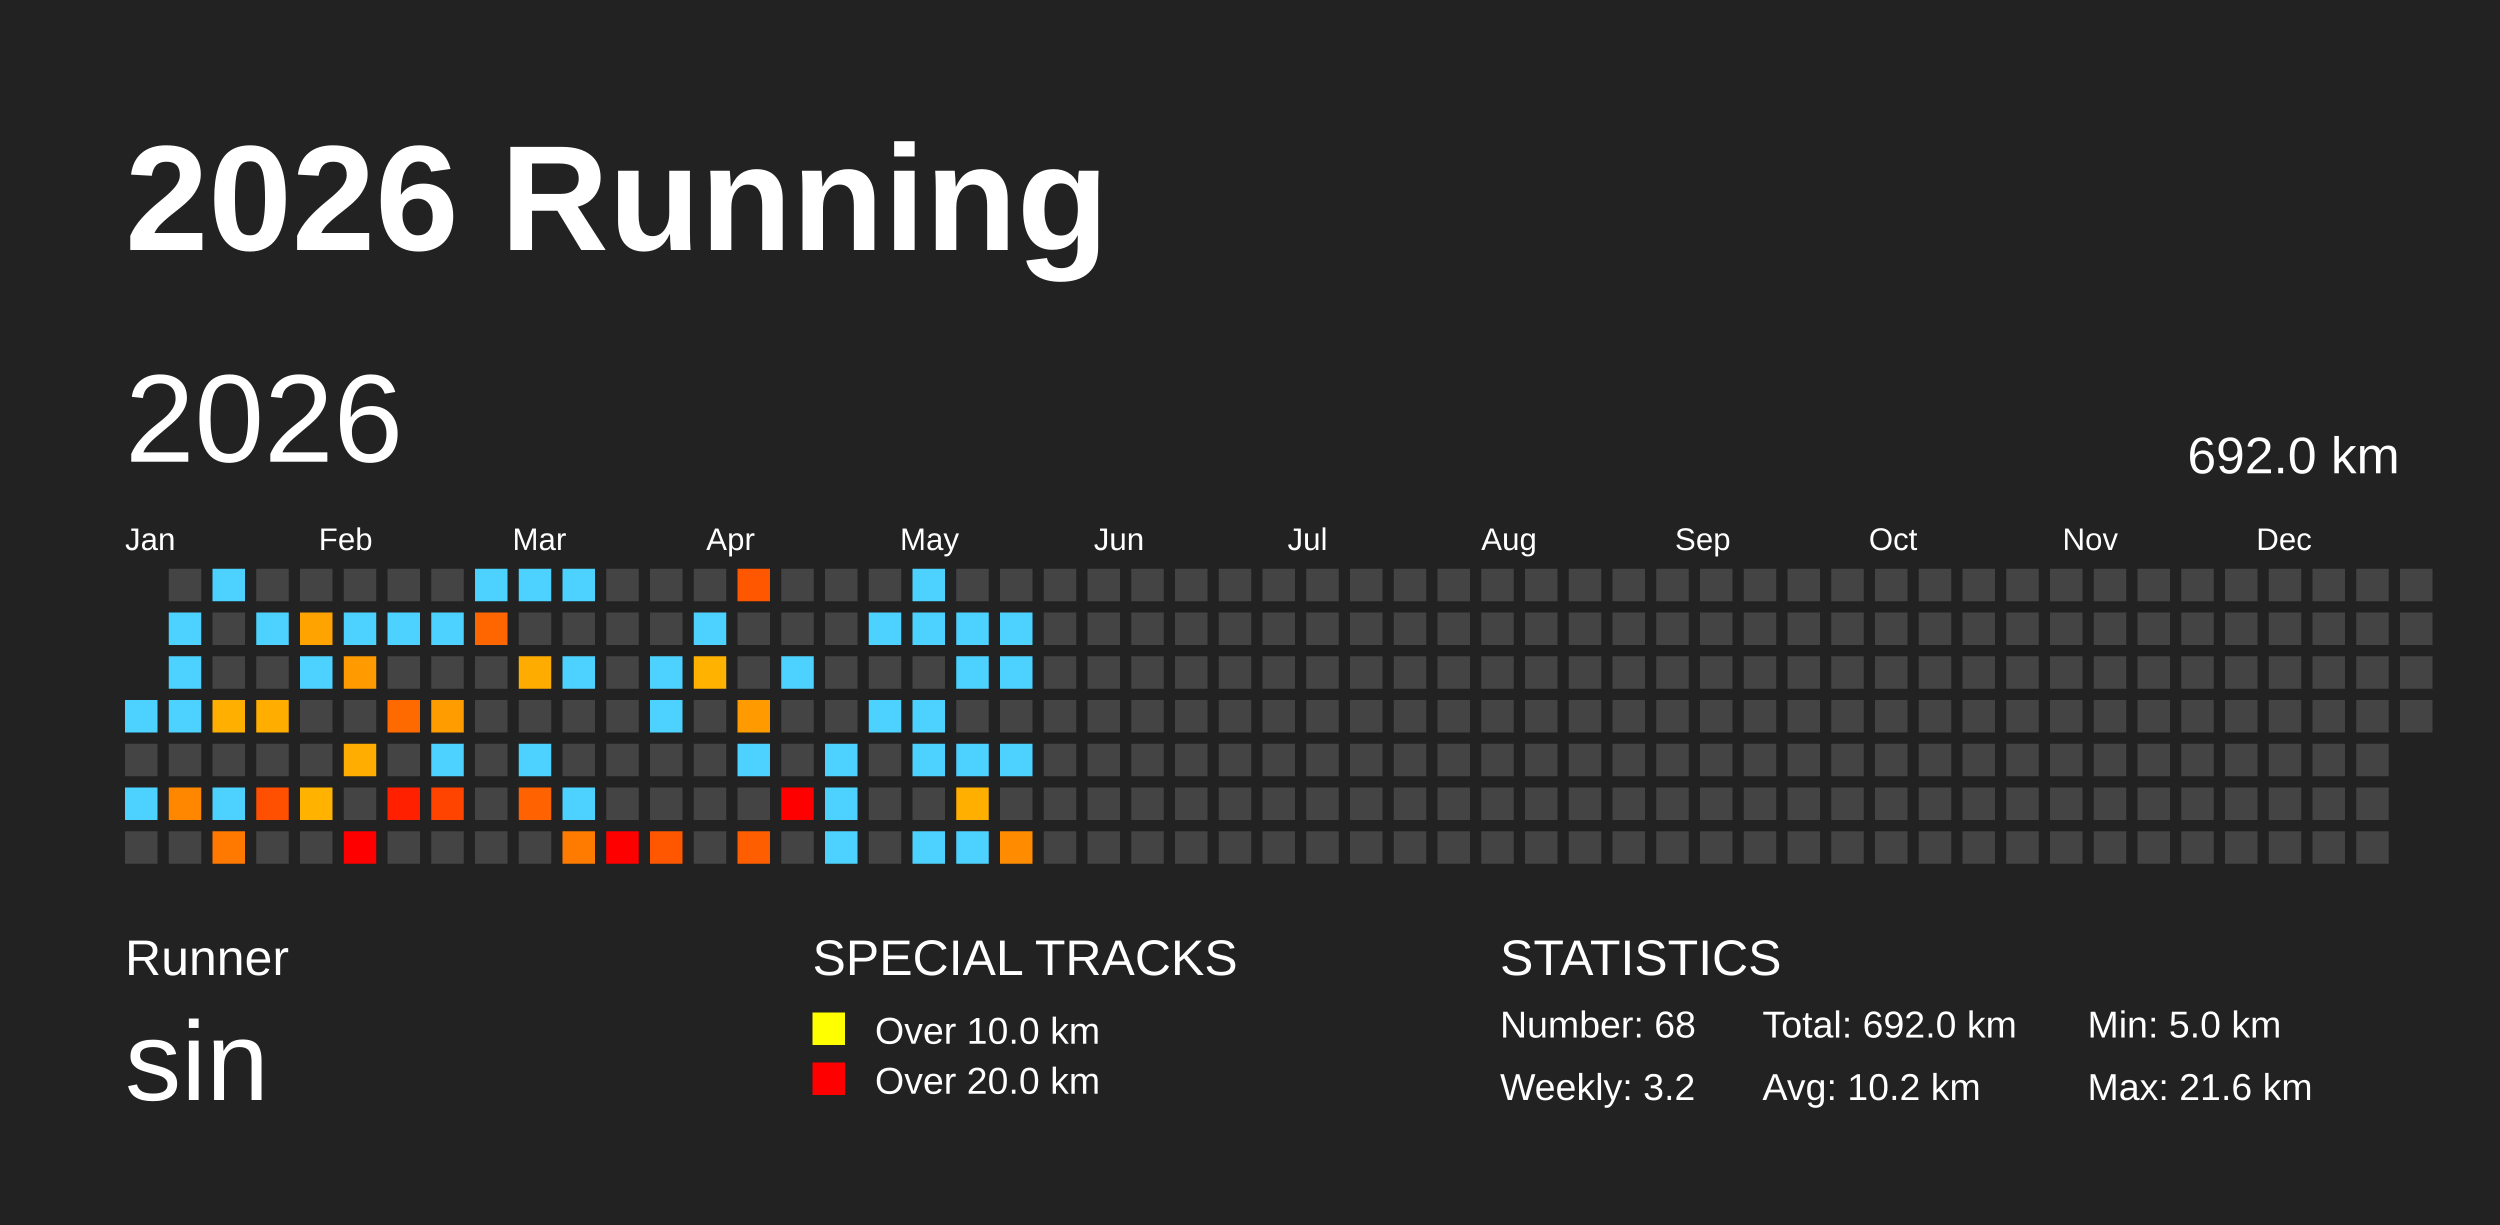
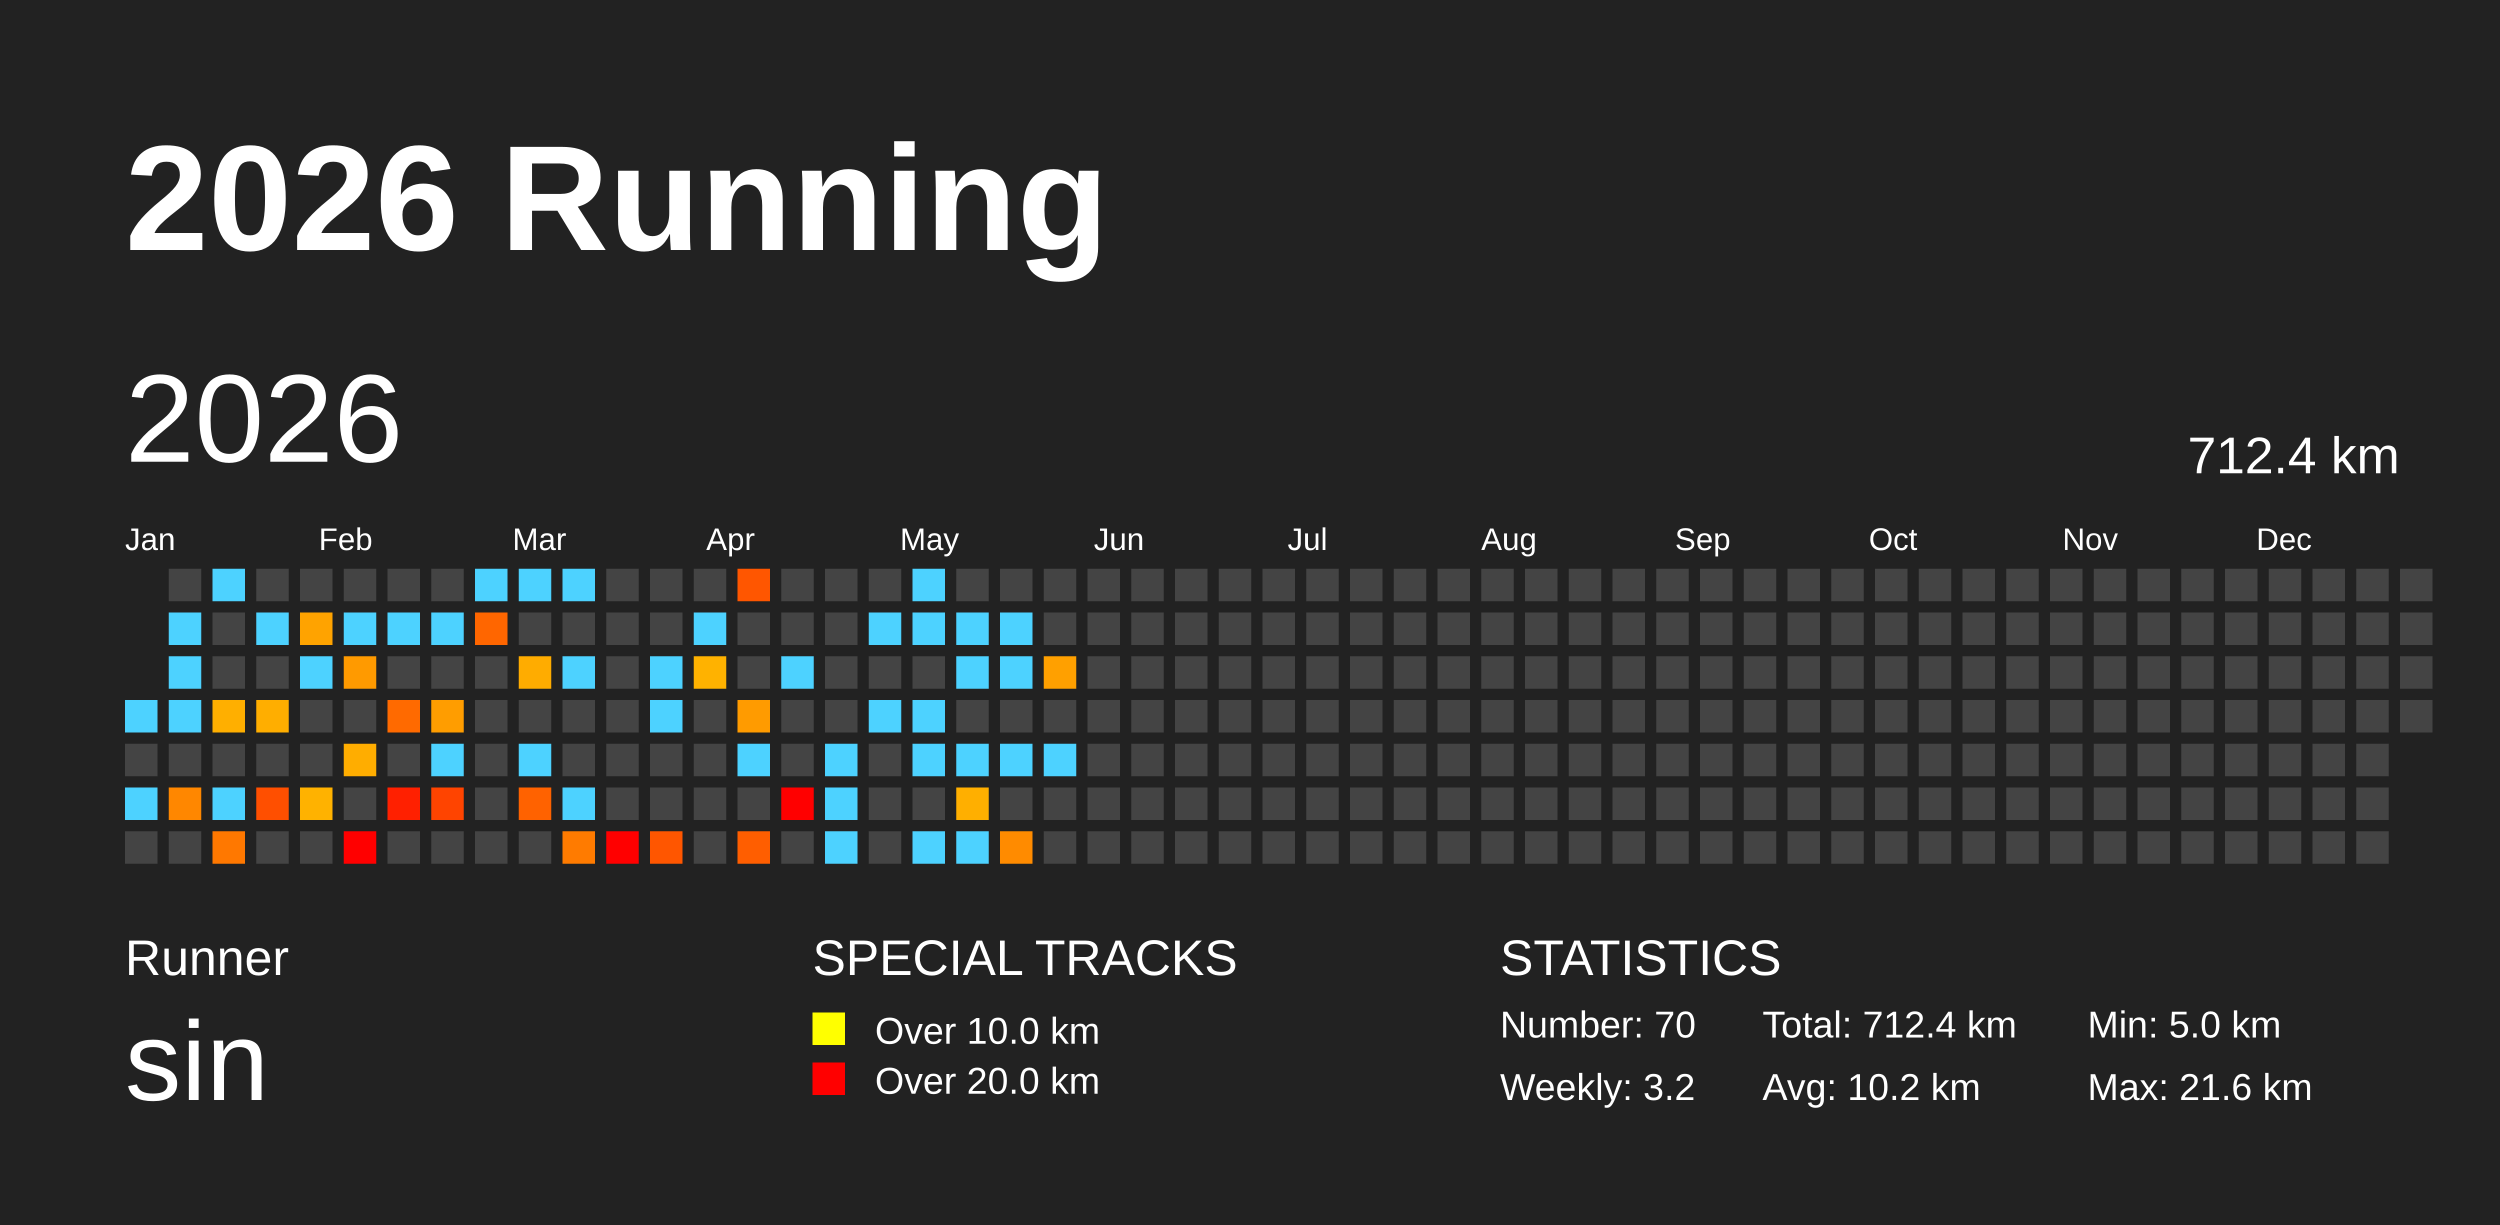
<svg xmlns="http://www.w3.org/2000/svg" baseProfile="full" height="98mm" version="1.1" viewBox="0,0,200,98" width="200mm">
  <defs />
  <rect fill="#222222" height="98" width="200" x="0" y="0" />
  <text fill="#FFFFFF" style="font-size:12px; font-family:Arial; font-weight:bold;" x="10" y="20">2026 Running</text>
  <text fill="#FFFFFF" style="font-size:4px; font-family:Arial" x="10" y="78">Runner</text>
  <text fill="#FFFFFF" style="font-size:9px; font-family:Arial" x="10" y="88">sin</text>
  <text fill="#FFFFFF" style="font-size:4px; font-family:Arial" x="65" y="78">SPECIAL TRACKS</text>
  <rect fill="yellow" height="2.6" width="2.6" x="65" y="81" />
  <text fill="#FFFFFF" style="font-size:3px; font-family:Arial" x="70" y="83.5">Over 10.0 km</text>
  <rect fill="red" height="2.6" width="2.6" x="65" y="85" />
  <text fill="#FFFFFF" style="font-size:3px; font-family:Arial" x="70" y="87.5">Over 20.0 km</text>
  <text fill="#FFFFFF" style="font-size:4px; font-family:Arial" x="120" y="78">STATISTICS</text>
-   <text fill="#FFFFFF" style="font-size:3px; font-family:Arial" x="120" y="83">Number: 68</text>
+   <text fill="#FFFFFF" style="font-size:3px; font-family:Arial" x="120" y="83">Number: 70</text>
  <text fill="#FFFFFF" style="font-size:3px; font-family:Arial" x="120" y="88">Weekly: 3.2</text>
-   <text fill="#FFFFFF" style="font-size:3px; font-family:Arial" x="141" y="83">Total: 692.0 km</text>
+   <text fill="#FFFFFF" style="font-size:3px; font-family:Arial" x="141" y="83">Total: 712.4 km</text>
  <text fill="#FFFFFF" style="font-size:3px; font-family:Arial" x="141" y="88">Avg: 10.2 km</text>
  <text fill="#FFFFFF" style="font-size:3px; font-family:Arial" x="167" y="83">Min: 5.0 km</text>
  <text fill="#FFFFFF" style="font-size:3px; font-family:Arial" x="167" y="88">Max: 21.6 km</text>
  <text dominant-baseline="hanging" fill="#FFFFFF" style="font-size:10.0px; font-family:Arial;" x="10" y="30">2026</text>
-   <text dominant-baseline="hanging" fill="#FFFFFF" style="font-size:4.125px; font-family:Arial;" x="175" y="35">692.0 km</text>
+   <text dominant-baseline="hanging" fill="#FFFFFF" style="font-size:4.125px; font-family:Arial;" x="175" y="35">712.4 km</text>
  <text fill="#FFFFFF" style="font-size:2.5px; font-family:Arial" x="10.0" y="44">Jan</text>
  <text fill="#FFFFFF" style="font-size:2.5px; font-family:Arial" x="25.5" y="44">Feb</text>
  <text fill="#FFFFFF" style="font-size:2.5px; font-family:Arial" x="41.0" y="44">Mar</text>
  <text fill="#FFFFFF" style="font-size:2.5px; font-family:Arial" x="56.5" y="44">Apr</text>
  <text fill="#FFFFFF" style="font-size:2.5px; font-family:Arial" x="72.0" y="44">May</text>
  <text fill="#FFFFFF" style="font-size:2.5px; font-family:Arial" x="87.5" y="44">Jun</text>
  <text fill="#FFFFFF" style="font-size:2.5px; font-family:Arial" x="103.0" y="44">Jul</text>
  <text fill="#FFFFFF" style="font-size:2.5px; font-family:Arial" x="118.5" y="44">Aug</text>
  <text fill="#FFFFFF" style="font-size:2.5px; font-family:Arial" x="134.0" y="44">Sep</text>
  <text fill="#FFFFFF" style="font-size:2.5px; font-family:Arial" x="149.5" y="44">Oct</text>
  <text fill="#FFFFFF" style="font-size:2.5px; font-family:Arial" x="165.0" y="44">Nov</text>
  <text fill="#FFFFFF" style="font-size:2.5px; font-family:Arial" x="180.5" y="44">Dec</text>
  <rect fill="#4dd2ff" height="2.6" width="2.6" x="10.0" y="56.0" />
  <rect fill="#444444" height="2.6" width="2.6" x="10.0" y="59.5" />
  <rect fill="#4dd2ff" height="2.6" width="2.6" x="10.0" y="63.0" />
  <rect fill="#444444" height="2.6" width="2.6" x="10.0" y="66.5" />
  <rect fill="#444444" height="2.6" width="2.6" x="13.5" y="45.5" />
  <rect fill="#4dd2ff" height="2.6" width="2.6" x="13.5" y="49.0" />
  <rect fill="#4dd2ff" height="2.6" width="2.6" x="13.5" y="52.5" />
  <rect fill="#4dd2ff" height="2.6" width="2.6" x="13.5" y="56.0" />
  <rect fill="#444444" height="2.6" width="2.6" x="13.5" y="59.5" />
  <rect fill="#ff8700" height="2.6" width="2.6" x="13.5" y="63.0" />
  <rect fill="#444444" height="2.6" width="2.6" x="13.5" y="66.5" />
  <rect fill="#4dd2ff" height="2.6" width="2.6" x="17.0" y="45.5" />
  <rect fill="#444444" height="2.6" width="2.6" x="17.0" y="49.0" />
  <rect fill="#444444" height="2.6" width="2.6" x="17.0" y="52.5" />
  <rect fill="#ffaf00" height="2.6" width="2.6" x="17.0" y="56.0" />
  <rect fill="#444444" height="2.6" width="2.6" x="17.0" y="59.5" />
  <rect fill="#4dd2ff" height="2.6" width="2.6" x="17.0" y="63.0" />
  <rect fill="#ff7800" height="2.6" width="2.6" x="17.0" y="66.5" />
  <rect fill="#444444" height="2.6" width="2.6" x="20.5" y="45.5" />
  <rect fill="#4dd2ff" height="2.6" width="2.6" x="20.5" y="49.0" />
  <rect fill="#444444" height="2.6" width="2.6" x="20.5" y="52.5" />
  <rect fill="#ffae00" height="2.6" width="2.6" x="20.5" y="56.0" />
  <rect fill="#444444" height="2.6" width="2.6" x="20.5" y="59.5" />
  <rect fill="#ff4f00" height="2.6" width="2.6" x="20.5" y="63.0" />
  <rect fill="#444444" height="2.6" width="2.6" x="20.5" y="66.5" />
  <rect fill="#444444" height="2.6" width="2.6" x="24.0" y="45.5" />
  <rect fill="#ffa300" height="2.6" width="2.6" x="24.0" y="49.0" />
  <rect fill="#4dd2ff" height="2.6" width="2.6" x="24.0" y="52.5" />
  <rect fill="#444444" height="2.6" width="2.6" x="24.0" y="56.0" />
  <rect fill="#444444" height="2.6" width="2.6" x="24.0" y="59.5" />
  <rect fill="#ffb200" height="2.6" width="2.6" x="24.0" y="63.0" />
  <rect fill="#444444" height="2.6" width="2.6" x="24.0" y="66.5" />
  <rect fill="#444444" height="2.6" width="2.6" x="27.5" y="45.5" />
  <rect fill="#4dd2ff" height="2.6" width="2.6" x="27.5" y="49.0" />
  <rect fill="#ff9a00" height="2.6" width="2.6" x="27.5" y="52.5" />
  <rect fill="#444444" height="2.6" width="2.6" x="27.5" y="56.0" />
  <rect fill="#ffad00" height="2.6" width="2.6" x="27.5" y="59.5" />
  <rect fill="#444444" height="2.6" width="2.6" x="27.5" y="63.0" />
  <rect fill="red" height="2.6" width="2.6" x="27.5" y="66.5" />
  <rect fill="#444444" height="2.6" width="2.6" x="31.0" y="45.5" />
  <rect fill="#4dd2ff" height="2.6" width="2.6" x="31.0" y="49.0" />
  <rect fill="#444444" height="2.6" width="2.6" x="31.0" y="52.5" />
  <rect fill="#ff6a00" height="2.6" width="2.6" x="31.0" y="56.0" />
  <rect fill="#444444" height="2.6" width="2.6" x="31.0" y="59.5" />
  <rect fill="#ff2000" height="2.6" width="2.6" x="31.0" y="63.0" />
  <rect fill="#444444" height="2.6" width="2.6" x="31.0" y="66.5" />
  <rect fill="#444444" height="2.6" width="2.6" x="34.5" y="45.5" />
  <rect fill="#4dd2ff" height="2.6" width="2.6" x="34.5" y="49.0" />
  <rect fill="#444444" height="2.6" width="2.6" x="34.5" y="52.5" />
  <rect fill="#ff9d00" height="2.6" width="2.6" x="34.5" y="56.0" />
  <rect fill="#4dd2ff" height="2.6" width="2.6" x="34.5" y="59.5" />
  <rect fill="#ff4400" height="2.6" width="2.6" x="34.5" y="63.0" />
  <rect fill="#444444" height="2.6" width="2.6" x="34.5" y="66.5" />
  <rect fill="#4dd2ff" height="2.6" width="2.6" x="38.0" y="45.5" />
  <rect fill="#ff6600" height="2.6" width="2.6" x="38.0" y="49.0" />
  <rect fill="#444444" height="2.6" width="2.6" x="38.0" y="52.5" />
  <rect fill="#444444" height="2.6" width="2.6" x="38.0" y="56.0" />
  <rect fill="#444444" height="2.6" width="2.6" x="38.0" y="59.5" />
  <rect fill="#444444" height="2.6" width="2.6" x="38.0" y="63.0" />
  <rect fill="#444444" height="2.6" width="2.6" x="38.0" y="66.5" />
  <rect fill="#4dd2ff" height="2.6" width="2.6" x="41.5" y="45.5" />
  <rect fill="#444444" height="2.6" width="2.6" x="41.5" y="49.0" />
  <rect fill="#ffac00" height="2.6" width="2.6" x="41.5" y="52.5" />
  <rect fill="#444444" height="2.6" width="2.6" x="41.5" y="56.0" />
  <rect fill="#4dd2ff" height="2.6" width="2.6" x="41.5" y="59.5" />
  <rect fill="#ff6200" height="2.6" width="2.6" x="41.5" y="63.0" />
  <rect fill="#444444" height="2.6" width="2.6" x="41.5" y="66.5" />
  <rect fill="#4dd2ff" height="2.6" width="2.6" x="45.0" y="45.5" />
  <rect fill="#444444" height="2.6" width="2.6" x="45.0" y="49.0" />
  <rect fill="#4dd2ff" height="2.6" width="2.6" x="45.0" y="52.5" />
  <rect fill="#444444" height="2.6" width="2.6" x="45.0" y="56.0" />
  <rect fill="#444444" height="2.6" width="2.6" x="45.0" y="59.5" />
  <rect fill="#4dd2ff" height="2.6" width="2.6" x="45.0" y="63.0" />
  <rect fill="#ff7b00" height="2.6" width="2.6" x="45.0" y="66.5" />
  <rect fill="#444444" height="2.6" width="2.6" x="48.5" y="45.5" />
  <rect fill="#444444" height="2.6" width="2.6" x="48.5" y="49.0" />
  <rect fill="#444444" height="2.6" width="2.6" x="48.5" y="52.5" />
  <rect fill="#444444" height="2.6" width="2.6" x="48.5" y="56.0" />
  <rect fill="#444444" height="2.6" width="2.6" x="48.5" y="59.5" />
  <rect fill="#444444" height="2.6" width="2.6" x="48.5" y="63.0" />
  <rect fill="red" height="2.6" width="2.6" x="48.5" y="66.5" />
  <rect fill="#444444" height="2.6" width="2.6" x="52.0" y="45.5" />
  <rect fill="#444444" height="2.6" width="2.6" x="52.0" y="49.0" />
  <rect fill="#4dd2ff" height="2.6" width="2.6" x="52.0" y="52.5" />
  <rect fill="#4dd2ff" height="2.6" width="2.6" x="52.0" y="56.0" />
  <rect fill="#444444" height="2.6" width="2.6" x="52.0" y="59.5" />
  <rect fill="#444444" height="2.6" width="2.6" x="52.0" y="63.0" />
  <rect fill="#ff5600" height="2.6" width="2.6" x="52.0" y="66.5" />
  <rect fill="#444444" height="2.6" width="2.6" x="55.5" y="45.5" />
  <rect fill="#4dd2ff" height="2.6" width="2.6" x="55.5" y="49.0" />
  <rect fill="#ffb200" height="2.6" width="2.6" x="55.5" y="52.5" />
  <rect fill="#444444" height="2.6" width="2.6" x="55.5" y="56.0" />
  <rect fill="#444444" height="2.6" width="2.6" x="55.5" y="59.5" />
  <rect fill="#444444" height="2.6" width="2.6" x="55.5" y="63.0" />
  <rect fill="#444444" height="2.6" width="2.6" x="55.5" y="66.5" />
  <rect fill="#ff5600" height="2.6" width="2.6" x="59.0" y="45.5" />
  <rect fill="#444444" height="2.6" width="2.6" x="59.0" y="49.0" />
  <rect fill="#444444" height="2.6" width="2.6" x="59.0" y="52.5" />
  <rect fill="#ff9b00" height="2.6" width="2.6" x="59.0" y="56.0" />
  <rect fill="#4dd2ff" height="2.6" width="2.6" x="59.0" y="59.5" />
  <rect fill="#444444" height="2.6" width="2.6" x="59.0" y="63.0" />
  <rect fill="#ff5e00" height="2.6" width="2.6" x="59.0" y="66.5" />
  <rect fill="#444444" height="2.6" width="2.6" x="62.5" y="45.5" />
  <rect fill="#444444" height="2.6" width="2.6" x="62.5" y="49.0" />
  <rect fill="#4dd2ff" height="2.6" width="2.6" x="62.5" y="52.5" />
  <rect fill="#444444" height="2.6" width="2.6" x="62.5" y="56.0" />
  <rect fill="#444444" height="2.6" width="2.6" x="62.5" y="59.5" />
  <rect fill="red" height="2.6" width="2.6" x="62.5" y="63.0" />
  <rect fill="#444444" height="2.6" width="2.6" x="62.5" y="66.5" />
  <rect fill="#444444" height="2.6" width="2.6" x="66.0" y="45.5" />
  <rect fill="#444444" height="2.6" width="2.6" x="66.0" y="49.0" />
  <rect fill="#444444" height="2.6" width="2.6" x="66.0" y="52.5" />
  <rect fill="#444444" height="2.6" width="2.6" x="66.0" y="56.0" />
  <rect fill="#4dd2ff" height="2.6" width="2.6" x="66.0" y="59.5" />
  <rect fill="#4dd2ff" height="2.6" width="2.6" x="66.0" y="63.0" />
  <rect fill="#4dd2ff" height="2.6" width="2.6" x="66.0" y="66.5" />
  <rect fill="#444444" height="2.6" width="2.6" x="69.5" y="45.5" />
  <rect fill="#4dd2ff" height="2.6" width="2.6" x="69.5" y="49.0" />
  <rect fill="#444444" height="2.6" width="2.6" x="69.5" y="52.5" />
  <rect fill="#4dd2ff" height="2.6" width="2.6" x="69.5" y="56.0" />
  <rect fill="#444444" height="2.6" width="2.6" x="69.5" y="59.5" />
  <rect fill="#444444" height="2.6" width="2.6" x="69.5" y="63.0" />
  <rect fill="#444444" height="2.6" width="2.6" x="69.5" y="66.5" />
  <rect fill="#4dd2ff" height="2.6" width="2.6" x="73.0" y="45.5" />
  <rect fill="#4dd2ff" height="2.6" width="2.6" x="73.0" y="49.0" />
  <rect fill="#444444" height="2.6" width="2.6" x="73.0" y="52.5" />
  <rect fill="#4dd2ff" height="2.6" width="2.6" x="73.0" y="56.0" />
  <rect fill="#4dd2ff" height="2.6" width="2.6" x="73.0" y="59.5" />
  <rect fill="#444444" height="2.6" width="2.6" x="73.0" y="63.0" />
  <rect fill="#4dd2ff" height="2.6" width="2.6" x="73.0" y="66.5" />
  <rect fill="#444444" height="2.6" width="2.6" x="76.5" y="45.5" />
  <rect fill="#4dd2ff" height="2.6" width="2.6" x="76.5" y="49.0" />
  <rect fill="#4dd2ff" height="2.6" width="2.6" x="76.5" y="52.5" />
  <rect fill="#444444" height="2.6" width="2.6" x="76.5" y="56.0" />
  <rect fill="#4dd2ff" height="2.6" width="2.6" x="76.5" y="59.5" />
  <rect fill="#ffaf00" height="2.6" width="2.6" x="76.5" y="63.0" />
  <rect fill="#4dd2ff" height="2.6" width="2.6" x="76.5" y="66.5" />
  <rect fill="#444444" height="2.6" width="2.6" x="80.0" y="45.5" />
  <rect fill="#4dd2ff" height="2.6" width="2.6" x="80.0" y="49.0" />
  <rect fill="#4dd2ff" height="2.6" width="2.6" x="80.0" y="52.5" />
  <rect fill="#444444" height="2.6" width="2.6" x="80.0" y="56.0" />
  <rect fill="#4dd2ff" height="2.6" width="2.6" x="80.0" y="59.5" />
  <rect fill="#444444" height="2.6" width="2.6" x="80.0" y="63.0" />
  <rect fill="#ff8b00" height="2.6" width="2.6" x="80.0" y="66.5" />
  <rect fill="#444444" height="2.6" width="2.6" x="83.5" y="45.5" />
  <rect fill="#444444" height="2.6" width="2.6" x="83.5" y="49.0" />
-   <rect fill="#444444" height="2.6" width="2.6" x="83.5" y="52.5" />
+   <rect fill="#ffa000" height="2.6" width="2.6" x="83.5" y="52.5" />
  <rect fill="#444444" height="2.6" width="2.6" x="83.5" y="56.0" />
-   <rect fill="#444444" height="2.6" width="2.6" x="83.5" y="59.5" />
+   <rect fill="#4dd2ff" height="2.6" width="2.6" x="83.5" y="59.5" />
  <rect fill="#444444" height="2.6" width="2.6" x="83.5" y="63.0" />
  <rect fill="#444444" height="2.6" width="2.6" x="83.5" y="66.5" />
  <rect fill="#444444" height="2.6" width="2.6" x="87.0" y="45.5" />
  <rect fill="#444444" height="2.6" width="2.6" x="87.0" y="49.0" />
  <rect fill="#444444" height="2.6" width="2.6" x="87.0" y="52.5" />
  <rect fill="#444444" height="2.6" width="2.6" x="87.0" y="56.0" />
  <rect fill="#444444" height="2.6" width="2.6" x="87.0" y="59.5" />
  <rect fill="#444444" height="2.6" width="2.6" x="87.0" y="63.0" />
  <rect fill="#444444" height="2.6" width="2.6" x="87.0" y="66.5" />
  <rect fill="#444444" height="2.6" width="2.6" x="90.5" y="45.5" />
  <rect fill="#444444" height="2.6" width="2.6" x="90.5" y="49.0" />
  <rect fill="#444444" height="2.6" width="2.6" x="90.5" y="52.5" />
  <rect fill="#444444" height="2.6" width="2.6" x="90.5" y="56.0" />
  <rect fill="#444444" height="2.6" width="2.6" x="90.5" y="59.5" />
  <rect fill="#444444" height="2.6" width="2.6" x="90.5" y="63.0" />
  <rect fill="#444444" height="2.6" width="2.6" x="90.5" y="66.5" />
  <rect fill="#444444" height="2.6" width="2.6" x="94.0" y="45.5" />
  <rect fill="#444444" height="2.6" width="2.6" x="94.0" y="49.0" />
  <rect fill="#444444" height="2.6" width="2.6" x="94.0" y="52.5" />
  <rect fill="#444444" height="2.6" width="2.6" x="94.0" y="56.0" />
  <rect fill="#444444" height="2.6" width="2.6" x="94.0" y="59.5" />
  <rect fill="#444444" height="2.6" width="2.6" x="94.0" y="63.0" />
  <rect fill="#444444" height="2.6" width="2.6" x="94.0" y="66.5" />
  <rect fill="#444444" height="2.6" width="2.6" x="97.5" y="45.5" />
  <rect fill="#444444" height="2.6" width="2.6" x="97.5" y="49.0" />
  <rect fill="#444444" height="2.6" width="2.6" x="97.5" y="52.5" />
  <rect fill="#444444" height="2.6" width="2.6" x="97.5" y="56.0" />
  <rect fill="#444444" height="2.6" width="2.6" x="97.5" y="59.5" />
  <rect fill="#444444" height="2.6" width="2.6" x="97.5" y="63.0" />
  <rect fill="#444444" height="2.6" width="2.6" x="97.5" y="66.5" />
  <rect fill="#444444" height="2.6" width="2.6" x="101.0" y="45.5" />
  <rect fill="#444444" height="2.6" width="2.6" x="101.0" y="49.0" />
  <rect fill="#444444" height="2.6" width="2.6" x="101.0" y="52.5" />
  <rect fill="#444444" height="2.6" width="2.6" x="101.0" y="56.0" />
  <rect fill="#444444" height="2.6" width="2.6" x="101.0" y="59.5" />
  <rect fill="#444444" height="2.6" width="2.6" x="101.0" y="63.0" />
  <rect fill="#444444" height="2.6" width="2.6" x="101.0" y="66.5" />
  <rect fill="#444444" height="2.6" width="2.6" x="104.5" y="45.5" />
  <rect fill="#444444" height="2.6" width="2.6" x="104.5" y="49.0" />
  <rect fill="#444444" height="2.6" width="2.6" x="104.5" y="52.5" />
  <rect fill="#444444" height="2.6" width="2.6" x="104.5" y="56.0" />
  <rect fill="#444444" height="2.6" width="2.6" x="104.5" y="59.5" />
  <rect fill="#444444" height="2.6" width="2.6" x="104.5" y="63.0" />
  <rect fill="#444444" height="2.6" width="2.6" x="104.5" y="66.5" />
  <rect fill="#444444" height="2.6" width="2.6" x="108.0" y="45.5" />
  <rect fill="#444444" height="2.6" width="2.6" x="108.0" y="49.0" />
  <rect fill="#444444" height="2.6" width="2.6" x="108.0" y="52.5" />
  <rect fill="#444444" height="2.6" width="2.6" x="108.0" y="56.0" />
  <rect fill="#444444" height="2.6" width="2.6" x="108.0" y="59.5" />
  <rect fill="#444444" height="2.6" width="2.6" x="108.0" y="63.0" />
  <rect fill="#444444" height="2.6" width="2.6" x="108.0" y="66.5" />
  <rect fill="#444444" height="2.6" width="2.6" x="111.5" y="45.5" />
  <rect fill="#444444" height="2.6" width="2.6" x="111.5" y="49.0" />
  <rect fill="#444444" height="2.6" width="2.6" x="111.5" y="52.5" />
  <rect fill="#444444" height="2.6" width="2.6" x="111.5" y="56.0" />
  <rect fill="#444444" height="2.6" width="2.6" x="111.5" y="59.5" />
  <rect fill="#444444" height="2.6" width="2.6" x="111.5" y="63.0" />
  <rect fill="#444444" height="2.6" width="2.6" x="111.5" y="66.5" />
  <rect fill="#444444" height="2.6" width="2.6" x="115.0" y="45.5" />
  <rect fill="#444444" height="2.6" width="2.6" x="115.0" y="49.0" />
  <rect fill="#444444" height="2.6" width="2.6" x="115.0" y="52.5" />
  <rect fill="#444444" height="2.6" width="2.6" x="115.0" y="56.0" />
  <rect fill="#444444" height="2.6" width="2.6" x="115.0" y="59.5" />
  <rect fill="#444444" height="2.6" width="2.6" x="115.0" y="63.0" />
  <rect fill="#444444" height="2.6" width="2.6" x="115.0" y="66.5" />
  <rect fill="#444444" height="2.6" width="2.6" x="118.5" y="45.5" />
  <rect fill="#444444" height="2.6" width="2.6" x="118.5" y="49.0" />
  <rect fill="#444444" height="2.6" width="2.6" x="118.5" y="52.5" />
  <rect fill="#444444" height="2.6" width="2.6" x="118.5" y="56.0" />
  <rect fill="#444444" height="2.6" width="2.6" x="118.5" y="59.5" />
  <rect fill="#444444" height="2.6" width="2.6" x="118.5" y="63.0" />
  <rect fill="#444444" height="2.6" width="2.6" x="118.5" y="66.5" />
  <rect fill="#444444" height="2.6" width="2.6" x="122.0" y="45.5" />
  <rect fill="#444444" height="2.6" width="2.6" x="122.0" y="49.0" />
  <rect fill="#444444" height="2.6" width="2.6" x="122.0" y="52.5" />
  <rect fill="#444444" height="2.6" width="2.6" x="122.0" y="56.0" />
  <rect fill="#444444" height="2.6" width="2.6" x="122.0" y="59.5" />
  <rect fill="#444444" height="2.6" width="2.6" x="122.0" y="63.0" />
  <rect fill="#444444" height="2.6" width="2.6" x="122.0" y="66.5" />
  <rect fill="#444444" height="2.6" width="2.6" x="125.5" y="45.5" />
  <rect fill="#444444" height="2.6" width="2.6" x="125.5" y="49.0" />
  <rect fill="#444444" height="2.6" width="2.6" x="125.5" y="52.5" />
  <rect fill="#444444" height="2.6" width="2.6" x="125.5" y="56.0" />
  <rect fill="#444444" height="2.6" width="2.6" x="125.5" y="59.5" />
  <rect fill="#444444" height="2.6" width="2.6" x="125.5" y="63.0" />
  <rect fill="#444444" height="2.6" width="2.6" x="125.5" y="66.5" />
  <rect fill="#444444" height="2.6" width="2.6" x="129.0" y="45.5" />
  <rect fill="#444444" height="2.6" width="2.6" x="129.0" y="49.0" />
  <rect fill="#444444" height="2.6" width="2.6" x="129.0" y="52.5" />
  <rect fill="#444444" height="2.6" width="2.6" x="129.0" y="56.0" />
  <rect fill="#444444" height="2.6" width="2.6" x="129.0" y="59.5" />
  <rect fill="#444444" height="2.6" width="2.6" x="129.0" y="63.0" />
  <rect fill="#444444" height="2.6" width="2.6" x="129.0" y="66.5" />
  <rect fill="#444444" height="2.6" width="2.6" x="132.5" y="45.5" />
  <rect fill="#444444" height="2.6" width="2.6" x="132.5" y="49.0" />
  <rect fill="#444444" height="2.6" width="2.6" x="132.5" y="52.5" />
  <rect fill="#444444" height="2.6" width="2.6" x="132.5" y="56.0" />
  <rect fill="#444444" height="2.6" width="2.6" x="132.5" y="59.5" />
  <rect fill="#444444" height="2.6" width="2.6" x="132.5" y="63.0" />
  <rect fill="#444444" height="2.6" width="2.6" x="132.5" y="66.5" />
  <rect fill="#444444" height="2.6" width="2.6" x="136.0" y="45.5" />
  <rect fill="#444444" height="2.6" width="2.6" x="136.0" y="49.0" />
  <rect fill="#444444" height="2.6" width="2.6" x="136.0" y="52.5" />
  <rect fill="#444444" height="2.6" width="2.6" x="136.0" y="56.0" />
  <rect fill="#444444" height="2.6" width="2.6" x="136.0" y="59.5" />
  <rect fill="#444444" height="2.6" width="2.6" x="136.0" y="63.0" />
  <rect fill="#444444" height="2.6" width="2.6" x="136.0" y="66.5" />
  <rect fill="#444444" height="2.6" width="2.6" x="139.5" y="45.5" />
  <rect fill="#444444" height="2.6" width="2.6" x="139.5" y="49.0" />
  <rect fill="#444444" height="2.6" width="2.6" x="139.5" y="52.5" />
  <rect fill="#444444" height="2.6" width="2.6" x="139.5" y="56.0" />
  <rect fill="#444444" height="2.6" width="2.6" x="139.5" y="59.5" />
  <rect fill="#444444" height="2.6" width="2.6" x="139.5" y="63.0" />
  <rect fill="#444444" height="2.6" width="2.6" x="139.5" y="66.5" />
  <rect fill="#444444" height="2.6" width="2.6" x="143.0" y="45.5" />
  <rect fill="#444444" height="2.6" width="2.6" x="143.0" y="49.0" />
  <rect fill="#444444" height="2.6" width="2.6" x="143.0" y="52.5" />
  <rect fill="#444444" height="2.6" width="2.6" x="143.0" y="56.0" />
  <rect fill="#444444" height="2.6" width="2.6" x="143.0" y="59.5" />
  <rect fill="#444444" height="2.6" width="2.6" x="143.0" y="63.0" />
  <rect fill="#444444" height="2.6" width="2.6" x="143.0" y="66.5" />
  <rect fill="#444444" height="2.6" width="2.6" x="146.5" y="45.5" />
  <rect fill="#444444" height="2.6" width="2.6" x="146.5" y="49.0" />
  <rect fill="#444444" height="2.6" width="2.6" x="146.5" y="52.5" />
  <rect fill="#444444" height="2.6" width="2.6" x="146.5" y="56.0" />
  <rect fill="#444444" height="2.6" width="2.6" x="146.5" y="59.5" />
  <rect fill="#444444" height="2.6" width="2.6" x="146.5" y="63.0" />
  <rect fill="#444444" height="2.6" width="2.6" x="146.5" y="66.5" />
  <rect fill="#444444" height="2.6" width="2.6" x="150.0" y="45.5" />
  <rect fill="#444444" height="2.6" width="2.6" x="150.0" y="49.0" />
  <rect fill="#444444" height="2.6" width="2.6" x="150.0" y="52.5" />
  <rect fill="#444444" height="2.6" width="2.6" x="150.0" y="56.0" />
  <rect fill="#444444" height="2.6" width="2.6" x="150.0" y="59.5" />
  <rect fill="#444444" height="2.6" width="2.6" x="150.0" y="63.0" />
  <rect fill="#444444" height="2.6" width="2.6" x="150.0" y="66.5" />
  <rect fill="#444444" height="2.6" width="2.6" x="153.5" y="45.5" />
  <rect fill="#444444" height="2.6" width="2.6" x="153.5" y="49.0" />
  <rect fill="#444444" height="2.6" width="2.6" x="153.5" y="52.5" />
  <rect fill="#444444" height="2.6" width="2.6" x="153.5" y="56.0" />
  <rect fill="#444444" height="2.6" width="2.6" x="153.5" y="59.5" />
  <rect fill="#444444" height="2.6" width="2.6" x="153.5" y="63.0" />
  <rect fill="#444444" height="2.6" width="2.6" x="153.5" y="66.5" />
  <rect fill="#444444" height="2.6" width="2.6" x="157.0" y="45.5" />
  <rect fill="#444444" height="2.6" width="2.6" x="157.0" y="49.0" />
  <rect fill="#444444" height="2.6" width="2.6" x="157.0" y="52.5" />
  <rect fill="#444444" height="2.6" width="2.6" x="157.0" y="56.0" />
  <rect fill="#444444" height="2.6" width="2.6" x="157.0" y="59.5" />
  <rect fill="#444444" height="2.6" width="2.6" x="157.0" y="63.0" />
  <rect fill="#444444" height="2.6" width="2.6" x="157.0" y="66.5" />
  <rect fill="#444444" height="2.6" width="2.6" x="160.5" y="45.5" />
  <rect fill="#444444" height="2.6" width="2.6" x="160.5" y="49.0" />
  <rect fill="#444444" height="2.6" width="2.6" x="160.5" y="52.5" />
  <rect fill="#444444" height="2.6" width="2.6" x="160.5" y="56.0" />
  <rect fill="#444444" height="2.6" width="2.6" x="160.5" y="59.5" />
  <rect fill="#444444" height="2.6" width="2.6" x="160.5" y="63.0" />
  <rect fill="#444444" height="2.6" width="2.6" x="160.5" y="66.5" />
  <rect fill="#444444" height="2.6" width="2.6" x="164.0" y="45.5" />
  <rect fill="#444444" height="2.6" width="2.6" x="164.0" y="49.0" />
  <rect fill="#444444" height="2.6" width="2.6" x="164.0" y="52.5" />
  <rect fill="#444444" height="2.6" width="2.6" x="164.0" y="56.0" />
  <rect fill="#444444" height="2.6" width="2.6" x="164.0" y="59.5" />
  <rect fill="#444444" height="2.6" width="2.6" x="164.0" y="63.0" />
  <rect fill="#444444" height="2.6" width="2.6" x="164.0" y="66.5" />
  <rect fill="#444444" height="2.6" width="2.6" x="167.5" y="45.5" />
  <rect fill="#444444" height="2.6" width="2.6" x="167.5" y="49.0" />
  <rect fill="#444444" height="2.6" width="2.6" x="167.5" y="52.5" />
  <rect fill="#444444" height="2.6" width="2.6" x="167.5" y="56.0" />
  <rect fill="#444444" height="2.6" width="2.6" x="167.5" y="59.5" />
  <rect fill="#444444" height="2.6" width="2.6" x="167.5" y="63.0" />
  <rect fill="#444444" height="2.6" width="2.6" x="167.5" y="66.5" />
  <rect fill="#444444" height="2.6" width="2.6" x="171.0" y="45.5" />
  <rect fill="#444444" height="2.6" width="2.6" x="171.0" y="49.0" />
  <rect fill="#444444" height="2.6" width="2.6" x="171.0" y="52.5" />
  <rect fill="#444444" height="2.6" width="2.6" x="171.0" y="56.0" />
  <rect fill="#444444" height="2.6" width="2.6" x="171.0" y="59.5" />
  <rect fill="#444444" height="2.6" width="2.6" x="171.0" y="63.0" />
  <rect fill="#444444" height="2.6" width="2.6" x="171.0" y="66.5" />
  <rect fill="#444444" height="2.6" width="2.6" x="174.5" y="45.5" />
  <rect fill="#444444" height="2.6" width="2.6" x="174.5" y="49.0" />
  <rect fill="#444444" height="2.6" width="2.6" x="174.5" y="52.5" />
  <rect fill="#444444" height="2.6" width="2.6" x="174.5" y="56.0" />
  <rect fill="#444444" height="2.6" width="2.6" x="174.5" y="59.5" />
  <rect fill="#444444" height="2.6" width="2.6" x="174.5" y="63.0" />
  <rect fill="#444444" height="2.6" width="2.6" x="174.5" y="66.5" />
  <rect fill="#444444" height="2.6" width="2.6" x="178.0" y="45.5" />
  <rect fill="#444444" height="2.6" width="2.6" x="178.0" y="49.0" />
  <rect fill="#444444" height="2.6" width="2.6" x="178.0" y="52.5" />
  <rect fill="#444444" height="2.6" width="2.6" x="178.0" y="56.0" />
  <rect fill="#444444" height="2.6" width="2.6" x="178.0" y="59.5" />
  <rect fill="#444444" height="2.6" width="2.6" x="178.0" y="63.0" />
  <rect fill="#444444" height="2.6" width="2.6" x="178.0" y="66.5" />
  <rect fill="#444444" height="2.6" width="2.6" x="181.5" y="45.5" />
  <rect fill="#444444" height="2.6" width="2.6" x="181.5" y="49.0" />
  <rect fill="#444444" height="2.6" width="2.6" x="181.5" y="52.5" />
  <rect fill="#444444" height="2.6" width="2.6" x="181.5" y="56.0" />
  <rect fill="#444444" height="2.6" width="2.6" x="181.5" y="59.5" />
  <rect fill="#444444" height="2.6" width="2.6" x="181.5" y="63.0" />
  <rect fill="#444444" height="2.6" width="2.6" x="181.5" y="66.5" />
  <rect fill="#444444" height="2.6" width="2.6" x="185.0" y="45.5" />
  <rect fill="#444444" height="2.6" width="2.6" x="185.0" y="49.0" />
  <rect fill="#444444" height="2.6" width="2.6" x="185.0" y="52.5" />
  <rect fill="#444444" height="2.6" width="2.6" x="185.0" y="56.0" />
  <rect fill="#444444" height="2.6" width="2.6" x="185.0" y="59.5" />
  <rect fill="#444444" height="2.6" width="2.6" x="185.0" y="63.0" />
  <rect fill="#444444" height="2.6" width="2.6" x="185.0" y="66.5" />
  <rect fill="#444444" height="2.6" width="2.6" x="188.5" y="45.5" />
  <rect fill="#444444" height="2.6" width="2.6" x="188.5" y="49.0" />
  <rect fill="#444444" height="2.6" width="2.6" x="188.5" y="52.5" />
  <rect fill="#444444" height="2.6" width="2.6" x="188.5" y="56.0" />
  <rect fill="#444444" height="2.6" width="2.6" x="188.5" y="59.5" />
  <rect fill="#444444" height="2.6" width="2.6" x="188.5" y="63.0" />
  <rect fill="#444444" height="2.6" width="2.6" x="188.5" y="66.5" />
  <rect fill="#444444" height="2.6" width="2.6" x="192.0" y="45.5" />
  <rect fill="#444444" height="2.6" width="2.6" x="192.0" y="49.0" />
  <rect fill="#444444" height="2.6" width="2.6" x="192.0" y="52.5" />
  <rect fill="#444444" height="2.6" width="2.6" x="192.0" y="56.0" />
</svg>
